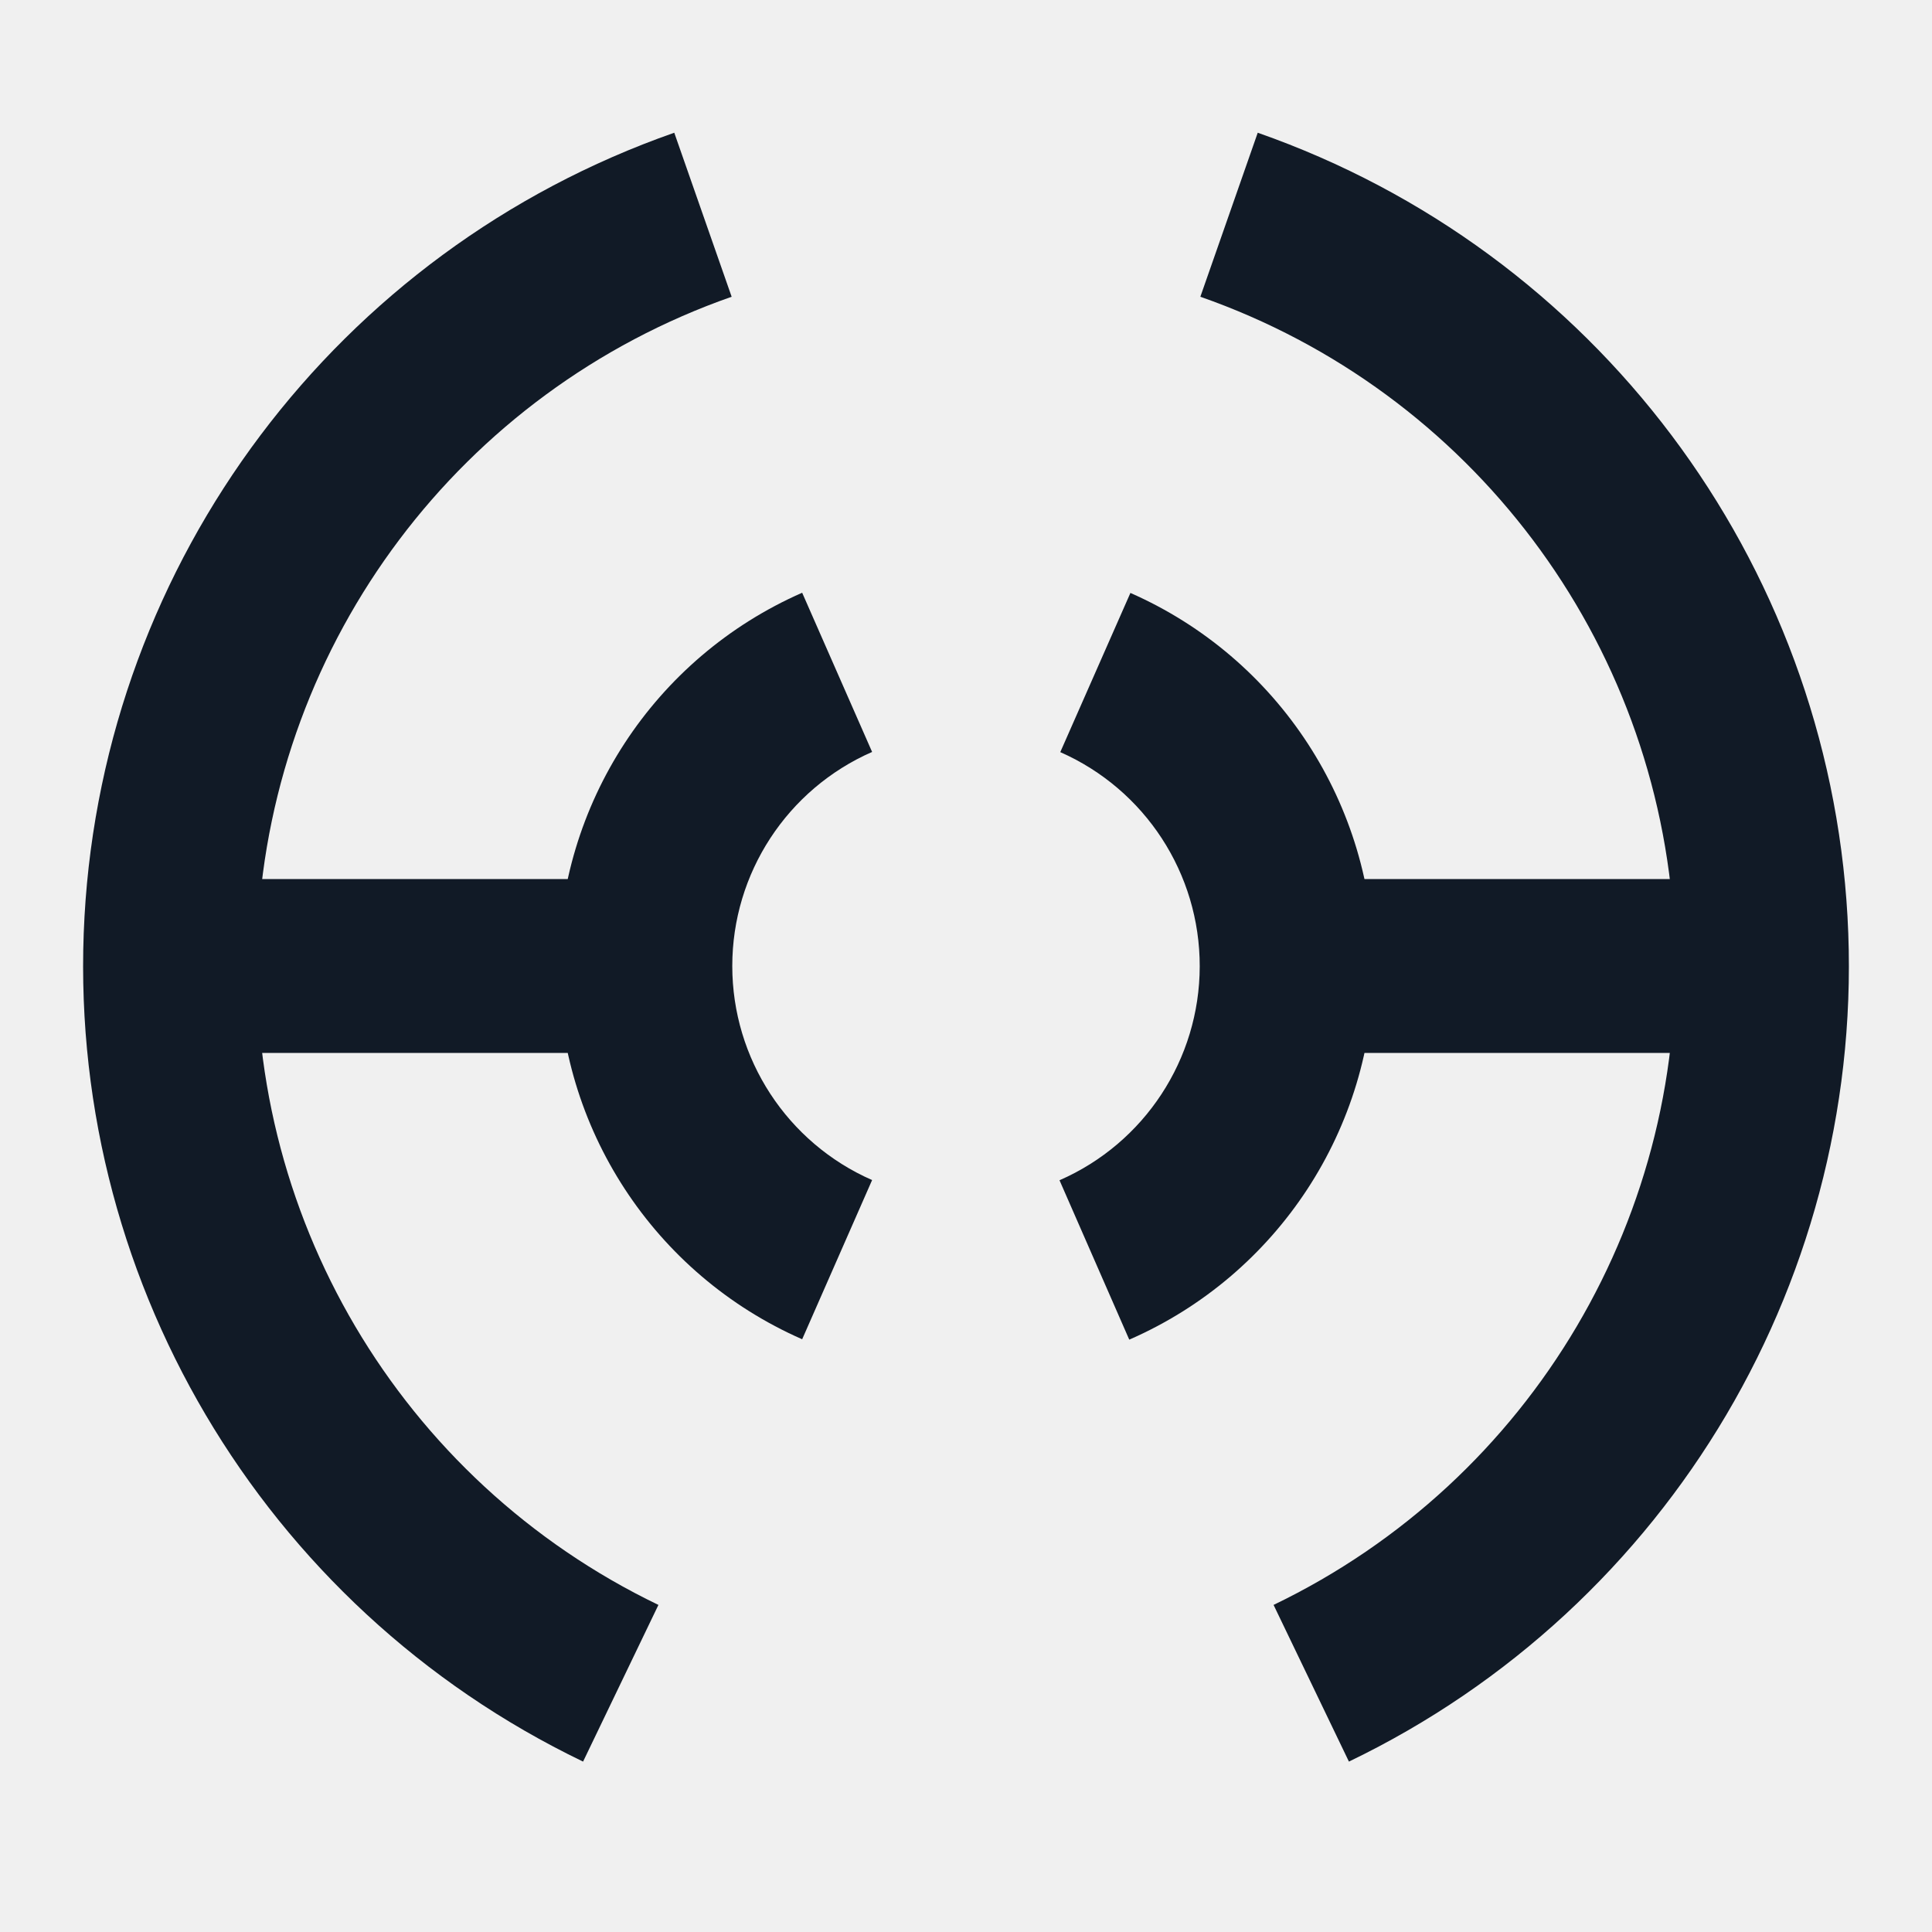
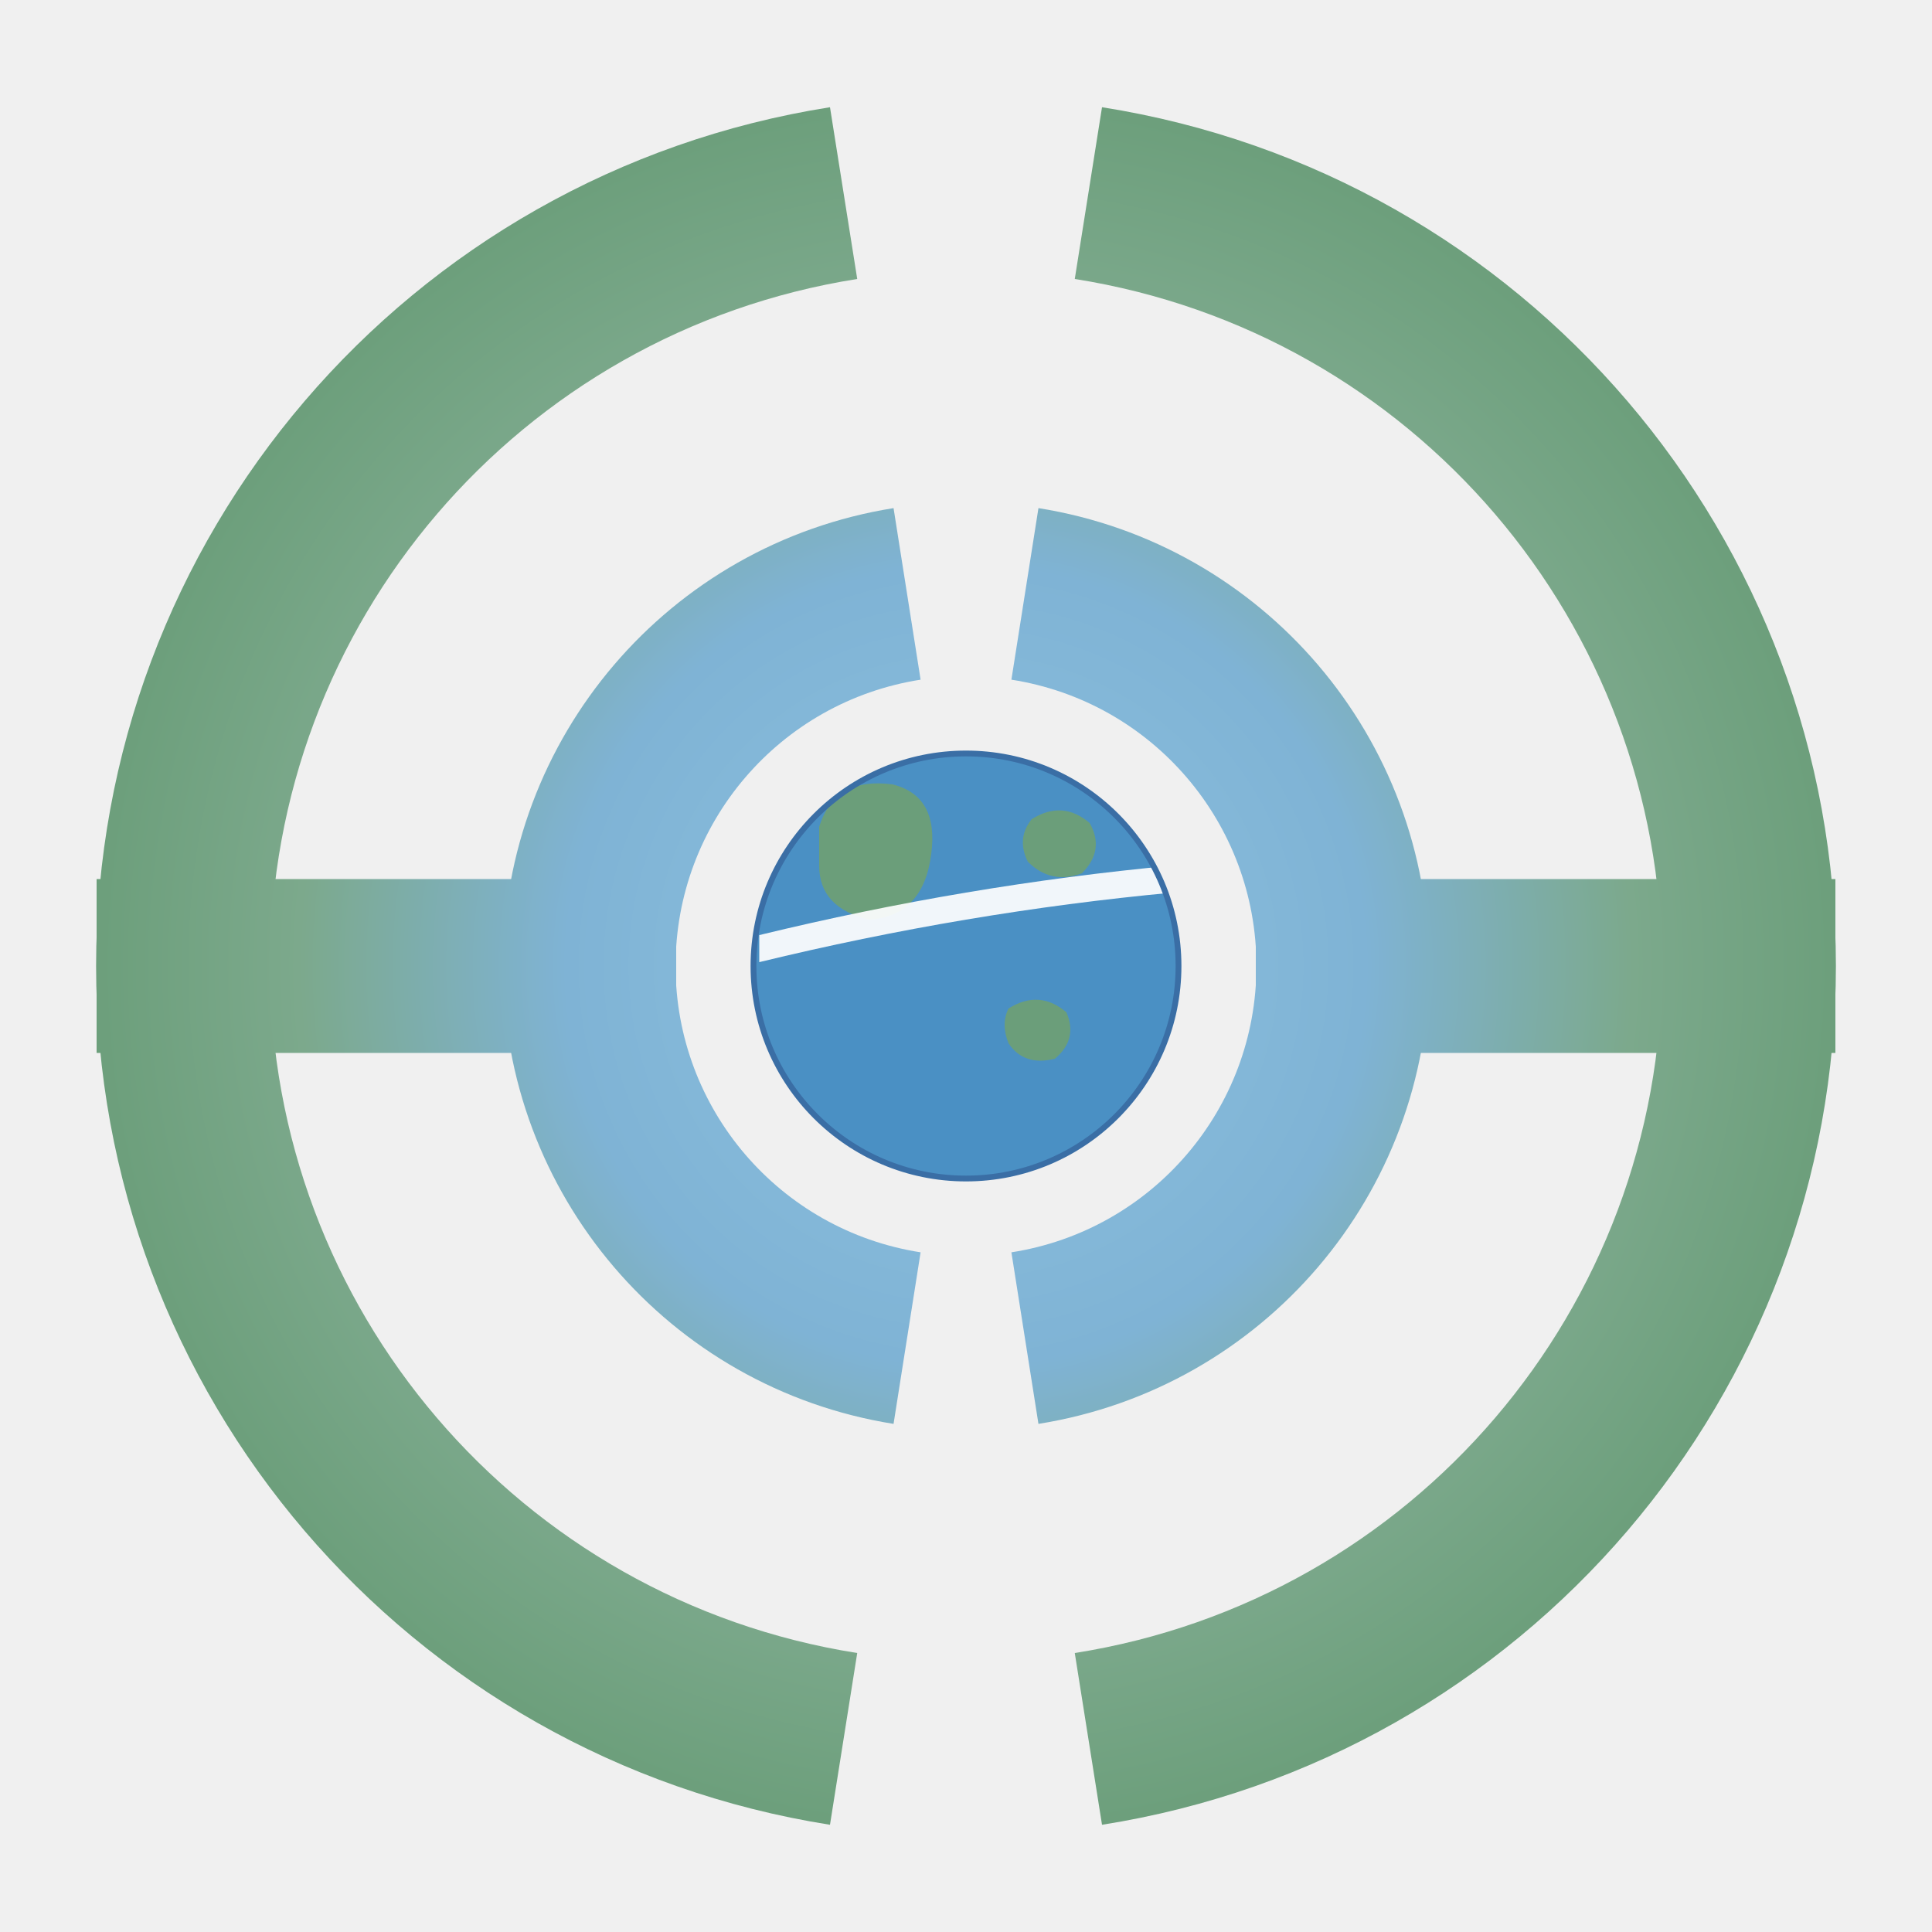
<svg xmlns="http://www.w3.org/2000/svg" viewBox="0 0 1000 1000">
-   <path d="M 651.0 68.7 A 457.0 457.0 0 0 1 698.2 911.8 L 659.2 830.7 A 367.0 367.0 0 0 0 621.3 153.6 Z" fill="#111A26" />
-   <path d="M 301.8 911.8 A 457.0 457.0 0 0 1 349.0 68.7 L 378.7 153.6 A 367.0 367.0 0 0 0 340.8 830.7 Z" fill="#111A26" />
-   <path d="M 585.1 306.9 A 211.0 211.0 0 0 1 584.5 693.4 L 548.4 610.9 A 121.0 121.0 0 0 0 548.8 389.3 Z" fill="#111A26" />
-   <path d="M 415.2 693.2 A 211.0 211.0 0 0 1 415.2 306.8 L 451.4 389.2 A 121.0 121.0 0 0 0 451.4 610.8 Z" fill="#111A26" />
-   <path d="M 60 455 H 360 V 545 H 60 Z" fill="#111A26" />
-   <path d="M 640 455 H 940 V 545 H 640 Z" fill="#111A26" />
+   <defs>
+     <radialGradient id="earthGrad" gradientUnits="userSpaceOnUse" cx="500" cy="500" r="460">
+       <stop offset="0%" stop-color="#8FC3E0" />
+       <stop offset="45%" stop-color="#7FB3D5" />
+       <stop offset="75%" stop-color="#7CA98C" />
+       <stop offset="100%" stop-color="#6B9E7A" />
+     </radialGradient>
+     <clipPath id="earthClip">
+       <circle cx="500" cy="500" r="110.0" />
+     </clipPath>
+   </defs>
+   <path d="M 570.4 55.5 A 450.0 450.0 0 0 1 570.4 944.5 L 556.3 855.6 A 360.0 360.0 0 0 0 556.3 144.4 Z" fill="url(#earthGrad)" />
+   <path d="M 429.6 944.5 A 450.0 450.0 0 0 1 429.6 55.5 L 443.7 144.4 A 360.0 360.0 0 0 0 443.7 855.6 Z" fill="url(#earthGrad)" />
+   <path d="M 537.5 263.0 A 240.0 240.0 0 0 1 537.5 737.0 L 523.5 648.2 A 150.0 150.0 0 0 0 523.5 351.8 Z" fill="url(#earthGrad)" />
+   <path d="M 462.5 737.0 A 240.0 240.0 0 0 1 462.5 263.0 L 476.5 351.8 A 150.0 150.0 0 0 0 476.5 648.2 Z" fill="url(#earthGrad)" />
+   <path d="M 50.0 455.0 H 350.0 V 545.0 H 50.0 Z" fill="url(#earthGrad)" />
+   <path d="M 650.0 455.0 H 950.0 V 545.0 H 650.0 Z" fill="url(#earthGrad)" />
+   <g clip-path="url(#earthClip)">
+     <circle cx="500" cy="500" r="110.0" fill="#4A90C4" />
+     <path d="M 424 428 Q 432 402 462 406 Q 486 412 482 442 Q 478 474 450 476 Q 424 470 424 448 Z" fill="#6B9E7A" />
+     <path d="M 534 424 Q 550 414 564 426 Q 572 440 560 452 Q 544 458 532 446 Q 526 434 534 424 Z" fill="#6B9E7A" />
+     <path d="M 522 522 Q 538 512 552 524 Q 558 538 546 548 Q 530 552 522 540 Q 518 530 522 522 Z" fill="#6B9E7A" />
+     <path d="M 393 484 Q 500 458 607 448 L 607 462 Q 500 472 393 498 Z" fill="#FFFFFF" opacity="0.92" />
+   </g>
+   <circle cx="500" cy="500" r="110.0" fill="none" stroke="#3A6EA5" stroke-width="3" />
</svg>
